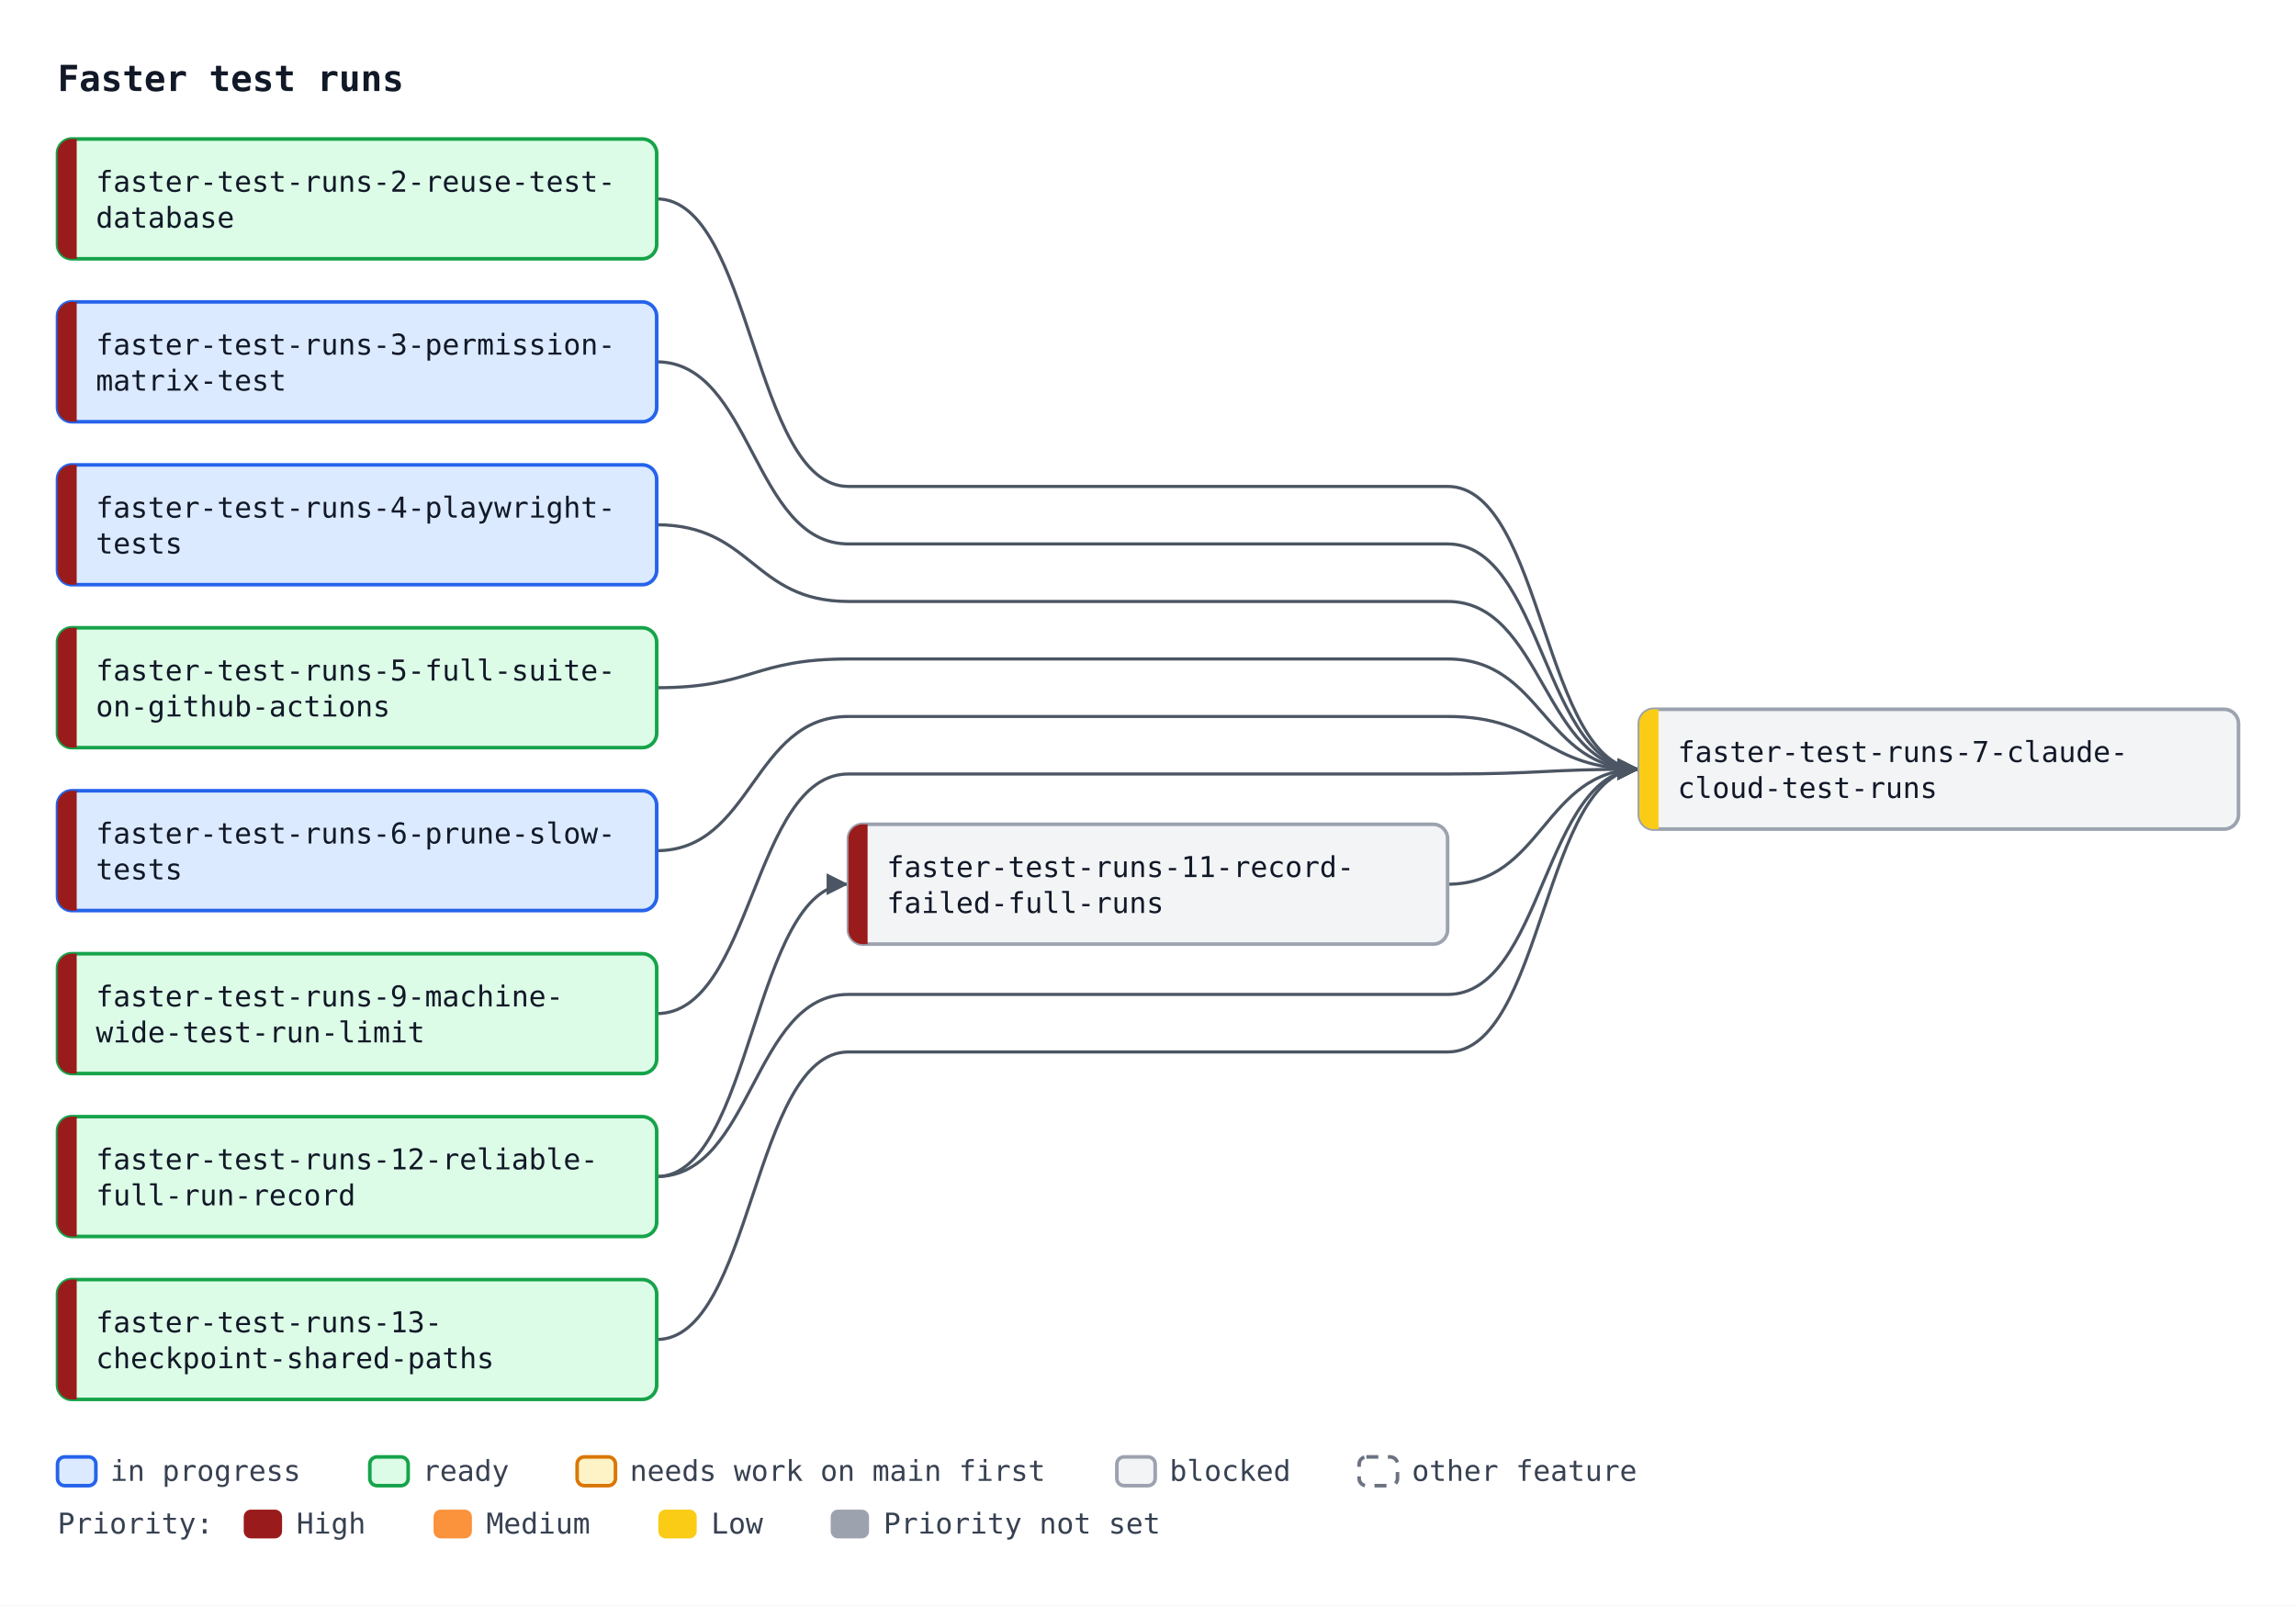
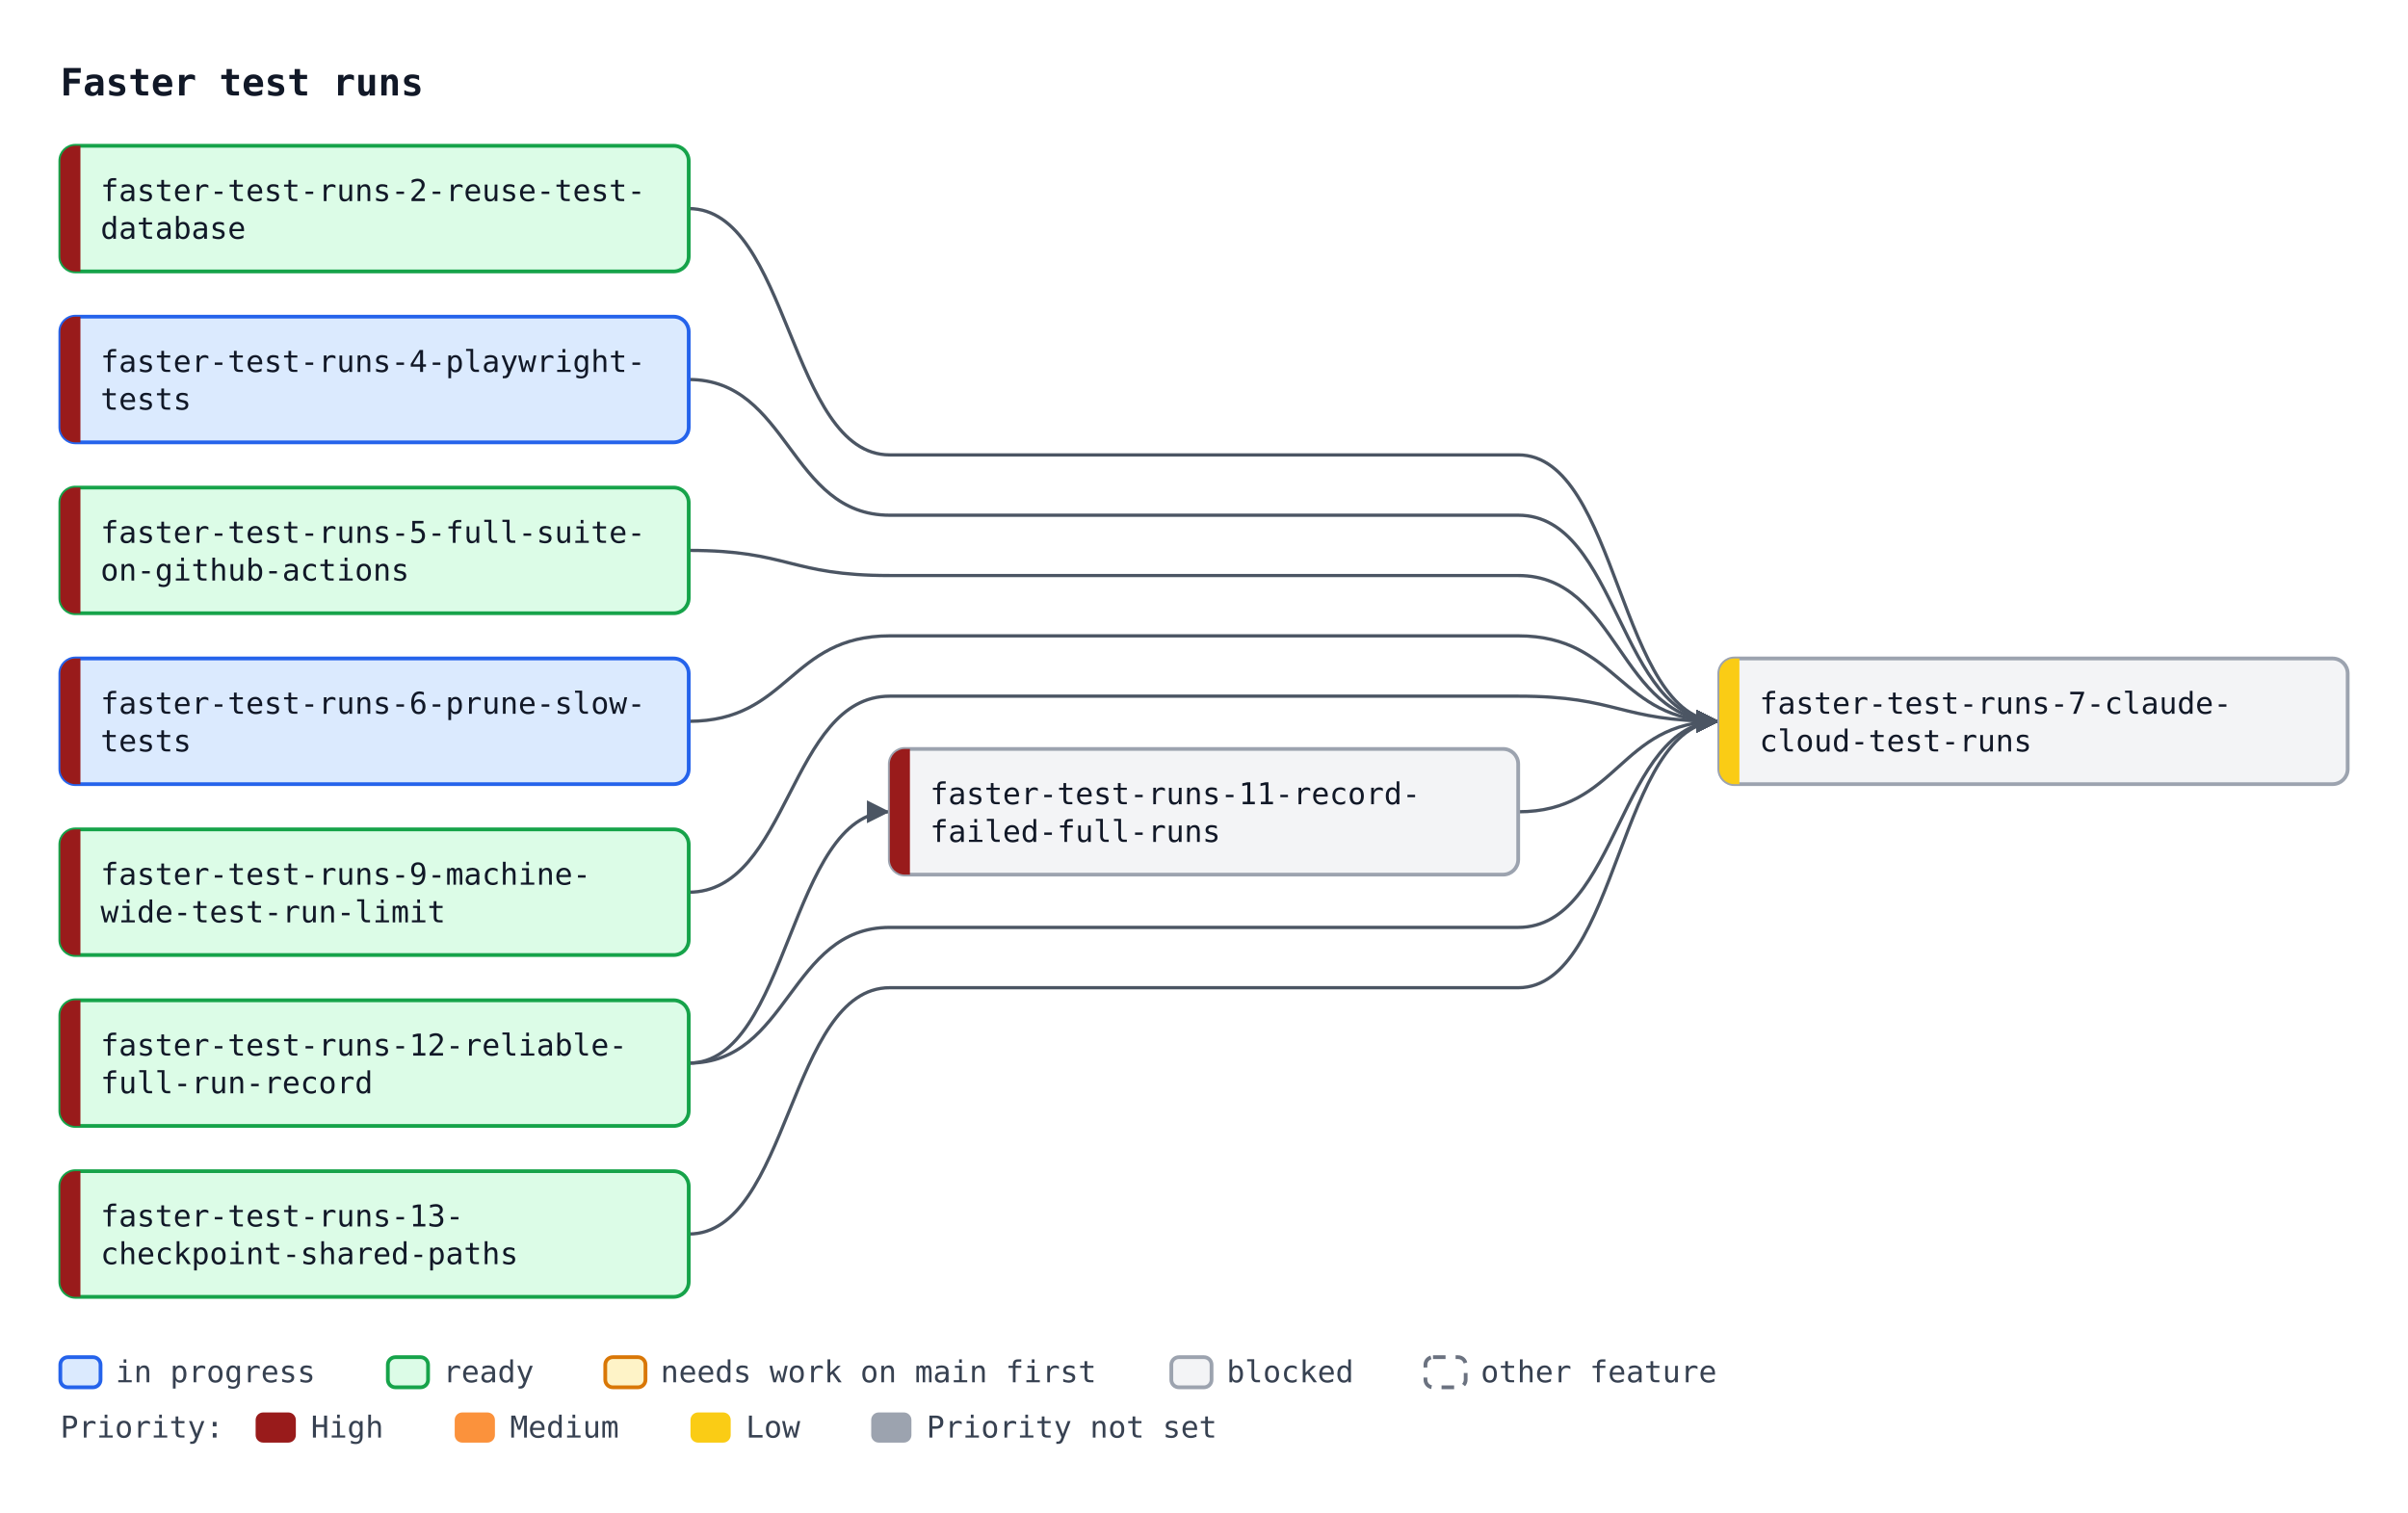
- <svg xmlns="http://www.w3.org/2000/svg" width="958" height="670" viewBox="0 0 958 670" font-family="ui-monospace, SFMono-Regular, Menlo, Consolas, monospace" font-size="12">
+ <svg xmlns="http://www.w3.org/2000/svg" width="958" height="602" viewBox="0 0 958 602" font-family="ui-monospace, SFMono-Regular, Menlo, Consolas, monospace" font-size="12">
  <defs>
    <marker id="arrow" viewBox="0 0 10 10" refX="10" refY="5" markerWidth="7" markerHeight="7" orient="auto-start-reverse">
      <path d="M0,0 L10,5 L0,10 z" fill="#4b5563" />
    </marker>
  </defs>
-   <rect width="958" height="670" fill="#ffffff" />
+   <rect width="958" height="602" fill="#ffffff" />
  <text x="24" y="38" font-size="15" font-weight="bold" fill="#111827">Faster test runs</text>
-   <path d="M274.0,83.0 C314.0,83.0 314.0,203.0 354.0,203.0 L604.0,203.0 C644.0,203.0 644.0,321.0 684.0,321.0" fill="none" stroke="#4b5563" stroke-width="1.3" marker-end="url(#arrow)" />
-   <path d="M274.0,151.0 C314.0,151.0 314.0,227.0 354.0,227.0 L604.0,227.0 C644.0,227.0 644.0,321.0 684.0,321.0" fill="none" stroke="#4b5563" stroke-width="1.3" marker-end="url(#arrow)" />
-   <path d="M274.0,219.0 C314.0,219.0 314.0,251.0 354.0,251.0 L604.0,251.0 C644.0,251.0 644.0,321.0 684.0,321.0" fill="none" stroke="#4b5563" stroke-width="1.3" marker-end="url(#arrow)" />
-   <path d="M274.0,287.0 C314.0,287.0 314.0,275.0 354.0,275.0 L604.0,275.0 C644.0,275.0 644.0,321.0 684.0,321.0" fill="none" stroke="#4b5563" stroke-width="1.3" marker-end="url(#arrow)" />
-   <path d="M274.0,355.0 C314.0,355.0 314.0,299.0 354.0,299.0 L604.0,299.0 C644.0,299.0 644.0,321.0 684.0,321.0" fill="none" stroke="#4b5563" stroke-width="1.3" marker-end="url(#arrow)" />
-   <path d="M274.0,423.0 C314.0,423.0 314.0,323.0 354.0,323.0 L604.0,323.0 C644.0,323.0 644.0,321.0 684.0,321.0" fill="none" stroke="#4b5563" stroke-width="1.3" marker-end="url(#arrow)" />
-   <path d="M604.0,369.0 C644.0,369.0 644.0,321.0 684.0,321.0" fill="none" stroke="#4b5563" stroke-width="1.3" marker-end="url(#arrow)" />
-   <path d="M274.0,491.0 C314.0,491.0 314.0,415.0 354.0,415.0 L604.0,415.0 C644.0,415.0 644.0,321.0 684.0,321.0" fill="none" stroke="#4b5563" stroke-width="1.3" marker-end="url(#arrow)" />
-   <path d="M274.0,559.0 C314.0,559.0 314.0,439.0 354.0,439.0 L604.0,439.0 C644.0,439.0 644.0,321.0 684.0,321.0" fill="none" stroke="#4b5563" stroke-width="1.3" marker-end="url(#arrow)" />
-   <path d="M274.0,491.0 C314.0,491.0 314.0,369.0 354.0,369.0" fill="none" stroke="#4b5563" stroke-width="1.3" marker-end="url(#arrow)" />
+   <path d="M274.0,83.0 C314.0,83.0 314.0,181.0 354.0,181.0 L604.0,181.0 C644.0,181.0 644.0,287.0 684.0,287.0" fill="none" stroke="#4b5563" stroke-width="1.3" marker-end="url(#arrow)" />
+   <path d="M274.0,151.0 C314.0,151.0 314.0,205.0 354.0,205.0 L604.0,205.0 C644.0,205.0 644.0,287.0 684.0,287.0" fill="none" stroke="#4b5563" stroke-width="1.3" marker-end="url(#arrow)" />
+   <path d="M274.0,219.0 C314.0,219.0 314.0,229.0 354.0,229.0 L604.0,229.0 C644.0,229.0 644.0,287.0 684.0,287.0" fill="none" stroke="#4b5563" stroke-width="1.3" marker-end="url(#arrow)" />
+   <path d="M274.0,287.0 C314.0,287.0 314.0,253.0 354.0,253.0 L604.0,253.0 C644.0,253.0 644.0,287.0 684.0,287.0" fill="none" stroke="#4b5563" stroke-width="1.3" marker-end="url(#arrow)" />
+   <path d="M274.0,355.0 C314.0,355.0 314.0,277.0 354.0,277.0 L604.0,277.0 C644.0,277.0 644.0,287.0 684.0,287.0" fill="none" stroke="#4b5563" stroke-width="1.3" marker-end="url(#arrow)" />
+   <path d="M604.0,323.0 C644.0,323.0 644.0,287.0 684.0,287.0" fill="none" stroke="#4b5563" stroke-width="1.3" marker-end="url(#arrow)" />
+   <path d="M274.0,423.0 C314.0,423.0 314.0,369.0 354.0,369.0 L604.0,369.0 C644.0,369.0 644.0,287.0 684.0,287.0" fill="none" stroke="#4b5563" stroke-width="1.3" marker-end="url(#arrow)" />
+   <path d="M274.0,491.0 C314.0,491.0 314.0,393.0 354.0,393.0 L604.0,393.0 C644.0,393.0 644.0,287.0 684.0,287.0" fill="none" stroke="#4b5563" stroke-width="1.3" marker-end="url(#arrow)" />
+   <path d="M274.0,423.0 C314.0,423.0 314.0,323.0 354.0,323.0" fill="none" stroke="#4b5563" stroke-width="1.3" marker-end="url(#arrow)" />
  <rect x="24.0" y="58.0" width="250" height="50" rx="6" fill="#dcfce7" stroke="#16a34a" stroke-width="1.5" />
  <path d="M32.0,58.0 H30.0 A6,6 0 0 0 24.0,64.0 V102.0 A6,6 0 0 0 30.0,108.0 H32.0 Z" fill="#991b1b" />
  <text x="40.0" y="80.0" fill="#111827">faster-test-runs-2-reuse-test-</text>
  <text x="40.0" y="95.0" fill="#111827">database</text>
  <rect x="24.0" y="126.0" width="250" height="50" rx="6" fill="#dbeafe" stroke="#2563eb" stroke-width="1.5" />
  <path d="M32.0,126.0 H30.0 A6,6 0 0 0 24.0,132.0 V170.0 A6,6 0 0 0 30.0,176.0 H32.0 Z" fill="#991b1b" />
-   <text x="40.0" y="148.0" fill="#111827">faster-test-runs-3-permission-</text>
-   <text x="40.0" y="163.0" fill="#111827">matrix-test</text>
-   <rect x="24.0" y="194.0" width="250" height="50" rx="6" fill="#dbeafe" stroke="#2563eb" stroke-width="1.5" />
+   <text x="40.0" y="148.0" fill="#111827">faster-test-runs-4-playwright-</text>
+   <text x="40.0" y="163.0" fill="#111827">tests</text>
+   <rect x="24.0" y="194.0" width="250" height="50" rx="6" fill="#dcfce7" stroke="#16a34a" stroke-width="1.5" />
  <path d="M32.0,194.0 H30.0 A6,6 0 0 0 24.0,200.0 V238.0 A6,6 0 0 0 30.0,244.0 H32.0 Z" fill="#991b1b" />
-   <text x="40.0" y="216.0" fill="#111827">faster-test-runs-4-playwright-</text>
-   <text x="40.0" y="231.0" fill="#111827">tests</text>
-   <rect x="24.0" y="262.0" width="250" height="50" rx="6" fill="#dcfce7" stroke="#16a34a" stroke-width="1.5" />
+   <text x="40.0" y="216.0" fill="#111827">faster-test-runs-5-full-suite-</text>
+   <text x="40.0" y="231.0" fill="#111827">on-github-actions</text>
+   <rect x="24.0" y="262.0" width="250" height="50" rx="6" fill="#dbeafe" stroke="#2563eb" stroke-width="1.5" />
  <path d="M32.0,262.0 H30.0 A6,6 0 0 0 24.0,268.0 V306.0 A6,6 0 0 0 30.0,312.0 H32.0 Z" fill="#991b1b" />
-   <text x="40.0" y="284.0" fill="#111827">faster-test-runs-5-full-suite-</text>
-   <text x="40.0" y="299.0" fill="#111827">on-github-actions</text>
-   <rect x="24.0" y="330.0" width="250" height="50" rx="6" fill="#dbeafe" stroke="#2563eb" stroke-width="1.5" />
+   <text x="40.0" y="284.0" fill="#111827">faster-test-runs-6-prune-slow-</text>
+   <text x="40.0" y="299.0" fill="#111827">tests</text>
+   <rect x="684.0" y="262.0" width="250" height="50" rx="6" fill="#f3f4f6" stroke="#9ca3af" stroke-width="1.5" />
+   <path d="M692.0,262.0 H690.0 A6,6 0 0 0 684.0,268.0 V306.0 A6,6 0 0 0 690.0,312.0 H692.0 Z" fill="#facc15" />
+   <text x="700.0" y="284.0" fill="#111827">faster-test-runs-7-claude-</text>
+   <text x="700.0" y="299.0" fill="#111827">cloud-test-runs</text>
+   <rect x="24.0" y="330.0" width="250" height="50" rx="6" fill="#dcfce7" stroke="#16a34a" stroke-width="1.5" />
  <path d="M32.0,330.0 H30.0 A6,6 0 0 0 24.0,336.0 V374.0 A6,6 0 0 0 30.0,380.0 H32.0 Z" fill="#991b1b" />
-   <text x="40.0" y="352.0" fill="#111827">faster-test-runs-6-prune-slow-</text>
-   <text x="40.0" y="367.0" fill="#111827">tests</text>
-   <rect x="684.0" y="296.0" width="250" height="50" rx="6" fill="#f3f4f6" stroke="#9ca3af" stroke-width="1.5" />
-   <path d="M692.0,296.0 H690.0 A6,6 0 0 0 684.0,302.0 V340.0 A6,6 0 0 0 690.0,346.0 H692.0 Z" fill="#facc15" />
-   <text x="700.0" y="318.0" fill="#111827">faster-test-runs-7-claude-</text>
-   <text x="700.0" y="333.0" fill="#111827">cloud-test-runs</text>
+   <text x="40.0" y="352.0" fill="#111827">faster-test-runs-9-machine-</text>
+   <text x="40.0" y="367.0" fill="#111827">wide-test-run-limit</text>
+   <rect x="354.0" y="298.0" width="250" height="50" rx="6" fill="#f3f4f6" stroke="#9ca3af" stroke-width="1.5" />
+   <path d="M362.0,298.0 H360.0 A6,6 0 0 0 354.0,304.0 V342.0 A6,6 0 0 0 360.0,348.0 H362.0 Z" fill="#991b1b" />
+   <text x="370.0" y="320.0" fill="#111827">faster-test-runs-11-record-</text>
+   <text x="370.0" y="335.0" fill="#111827">failed-full-runs</text>
  <rect x="24.0" y="398.0" width="250" height="50" rx="6" fill="#dcfce7" stroke="#16a34a" stroke-width="1.5" />
  <path d="M32.0,398.0 H30.0 A6,6 0 0 0 24.0,404.0 V442.0 A6,6 0 0 0 30.0,448.0 H32.0 Z" fill="#991b1b" />
-   <text x="40.0" y="420.0" fill="#111827">faster-test-runs-9-machine-</text>
-   <text x="40.0" y="435.0" fill="#111827">wide-test-run-limit</text>
-   <rect x="354.0" y="344.0" width="250" height="50" rx="6" fill="#f3f4f6" stroke="#9ca3af" stroke-width="1.5" />
-   <path d="M362.0,344.0 H360.0 A6,6 0 0 0 354.0,350.0 V388.0 A6,6 0 0 0 360.0,394.0 H362.0 Z" fill="#991b1b" />
-   <text x="370.0" y="366.0" fill="#111827">faster-test-runs-11-record-</text>
-   <text x="370.0" y="381.0" fill="#111827">failed-full-runs</text>
+   <text x="40.0" y="420.0" fill="#111827">faster-test-runs-12-reliable-</text>
+   <text x="40.0" y="435.0" fill="#111827">full-run-record</text>
  <rect x="24.0" y="466.0" width="250" height="50" rx="6" fill="#dcfce7" stroke="#16a34a" stroke-width="1.5" />
  <path d="M32.0,466.0 H30.0 A6,6 0 0 0 24.0,472.0 V510.0 A6,6 0 0 0 30.0,516.0 H32.0 Z" fill="#991b1b" />
-   <text x="40.0" y="488.0" fill="#111827">faster-test-runs-12-reliable-</text>
-   <text x="40.0" y="503.0" fill="#111827">full-run-record</text>
-   <rect x="24.0" y="534.0" width="250" height="50" rx="6" fill="#dcfce7" stroke="#16a34a" stroke-width="1.5" />
-   <path d="M32.0,534.0 H30.0 A6,6 0 0 0 24.0,540.0 V578.0 A6,6 0 0 0 30.0,584.0 H32.0 Z" fill="#991b1b" />
-   <text x="40.0" y="556.0" fill="#111827">faster-test-runs-13-</text>
-   <text x="40.0" y="571.0" fill="#111827">checkpoint-shared-paths</text>
-   <rect x="24.0" y="608" width="16" height="12" rx="3" fill="#dbeafe" stroke="#2563eb" stroke-width="1.5" />
-   <text x="46.0" y="618" fill="#374151">in progress</text>
-   <rect x="154.3" y="608" width="16" height="12" rx="3" fill="#dcfce7" stroke="#16a34a" stroke-width="1.5" />
-   <text x="176.3" y="618" fill="#374151">ready</text>
-   <rect x="240.8" y="608" width="16" height="12" rx="3" fill="#fef3c7" stroke="#d97706" stroke-width="1.5" />
-   <text x="262.8" y="618" fill="#374151">needs work on main first</text>
-   <rect x="466.0" y="608" width="16" height="12" rx="3" fill="#f3f4f6" stroke="#9ca3af" stroke-width="1.5" />
-   <text x="488.0" y="618" fill="#374151">blocked</text>
-   <rect x="567.1" y="608" width="16" height="12" rx="3" fill="#ffffff" stroke="#6b7280" stroke-width="1.5" stroke-dasharray="5 4" />
-   <text x="589.1" y="618" fill="#374151">other feature</text>
-   <text x="24" y="640" fill="#374151">Priority:</text>
-   <rect x="101.7" y="630" width="16" height="12" rx="3" fill="#991b1b" />
-   <text x="123.7" y="640" fill="#374151">High</text>
-   <rect x="180.9" y="630" width="16" height="12" rx="3" fill="#fb923c" />
-   <text x="202.9" y="640" fill="#374151">Medium</text>
-   <rect x="274.7" y="630" width="16" height="12" rx="3" fill="#facc15" />
-   <text x="296.7" y="640" fill="#374151">Low</text>
-   <rect x="346.6" y="630" width="16" height="12" rx="3" fill="#9ca3af" />
-   <text x="368.6" y="640" fill="#374151">Priority not set</text>
+   <text x="40.0" y="488.0" fill="#111827">faster-test-runs-13-</text>
+   <text x="40.0" y="503.0" fill="#111827">checkpoint-shared-paths</text>
+   <rect x="24.0" y="540" width="16" height="12" rx="3" fill="#dbeafe" stroke="#2563eb" stroke-width="1.5" />
+   <text x="46.0" y="550" fill="#374151">in progress</text>
+   <rect x="154.3" y="540" width="16" height="12" rx="3" fill="#dcfce7" stroke="#16a34a" stroke-width="1.5" />
+   <text x="176.3" y="550" fill="#374151">ready</text>
+   <rect x="240.8" y="540" width="16" height="12" rx="3" fill="#fef3c7" stroke="#d97706" stroke-width="1.5" />
+   <text x="262.8" y="550" fill="#374151">needs work on main first</text>
+   <rect x="466.0" y="540" width="16" height="12" rx="3" fill="#f3f4f6" stroke="#9ca3af" stroke-width="1.5" />
+   <text x="488.0" y="550" fill="#374151">blocked</text>
+   <rect x="567.1" y="540" width="16" height="12" rx="3" fill="#ffffff" stroke="#6b7280" stroke-width="1.5" stroke-dasharray="5 4" />
+   <text x="589.1" y="550" fill="#374151">other feature</text>
+   <text x="24" y="572" fill="#374151">Priority:</text>
+   <rect x="101.7" y="562" width="16" height="12" rx="3" fill="#991b1b" />
+   <text x="123.7" y="572" fill="#374151">High</text>
+   <rect x="180.9" y="562" width="16" height="12" rx="3" fill="#fb923c" />
+   <text x="202.9" y="572" fill="#374151">Medium</text>
+   <rect x="274.7" y="562" width="16" height="12" rx="3" fill="#facc15" />
+   <text x="296.7" y="572" fill="#374151">Low</text>
+   <rect x="346.6" y="562" width="16" height="12" rx="3" fill="#9ca3af" />
+   <text x="368.6" y="572" fill="#374151">Priority not set</text>
</svg>
